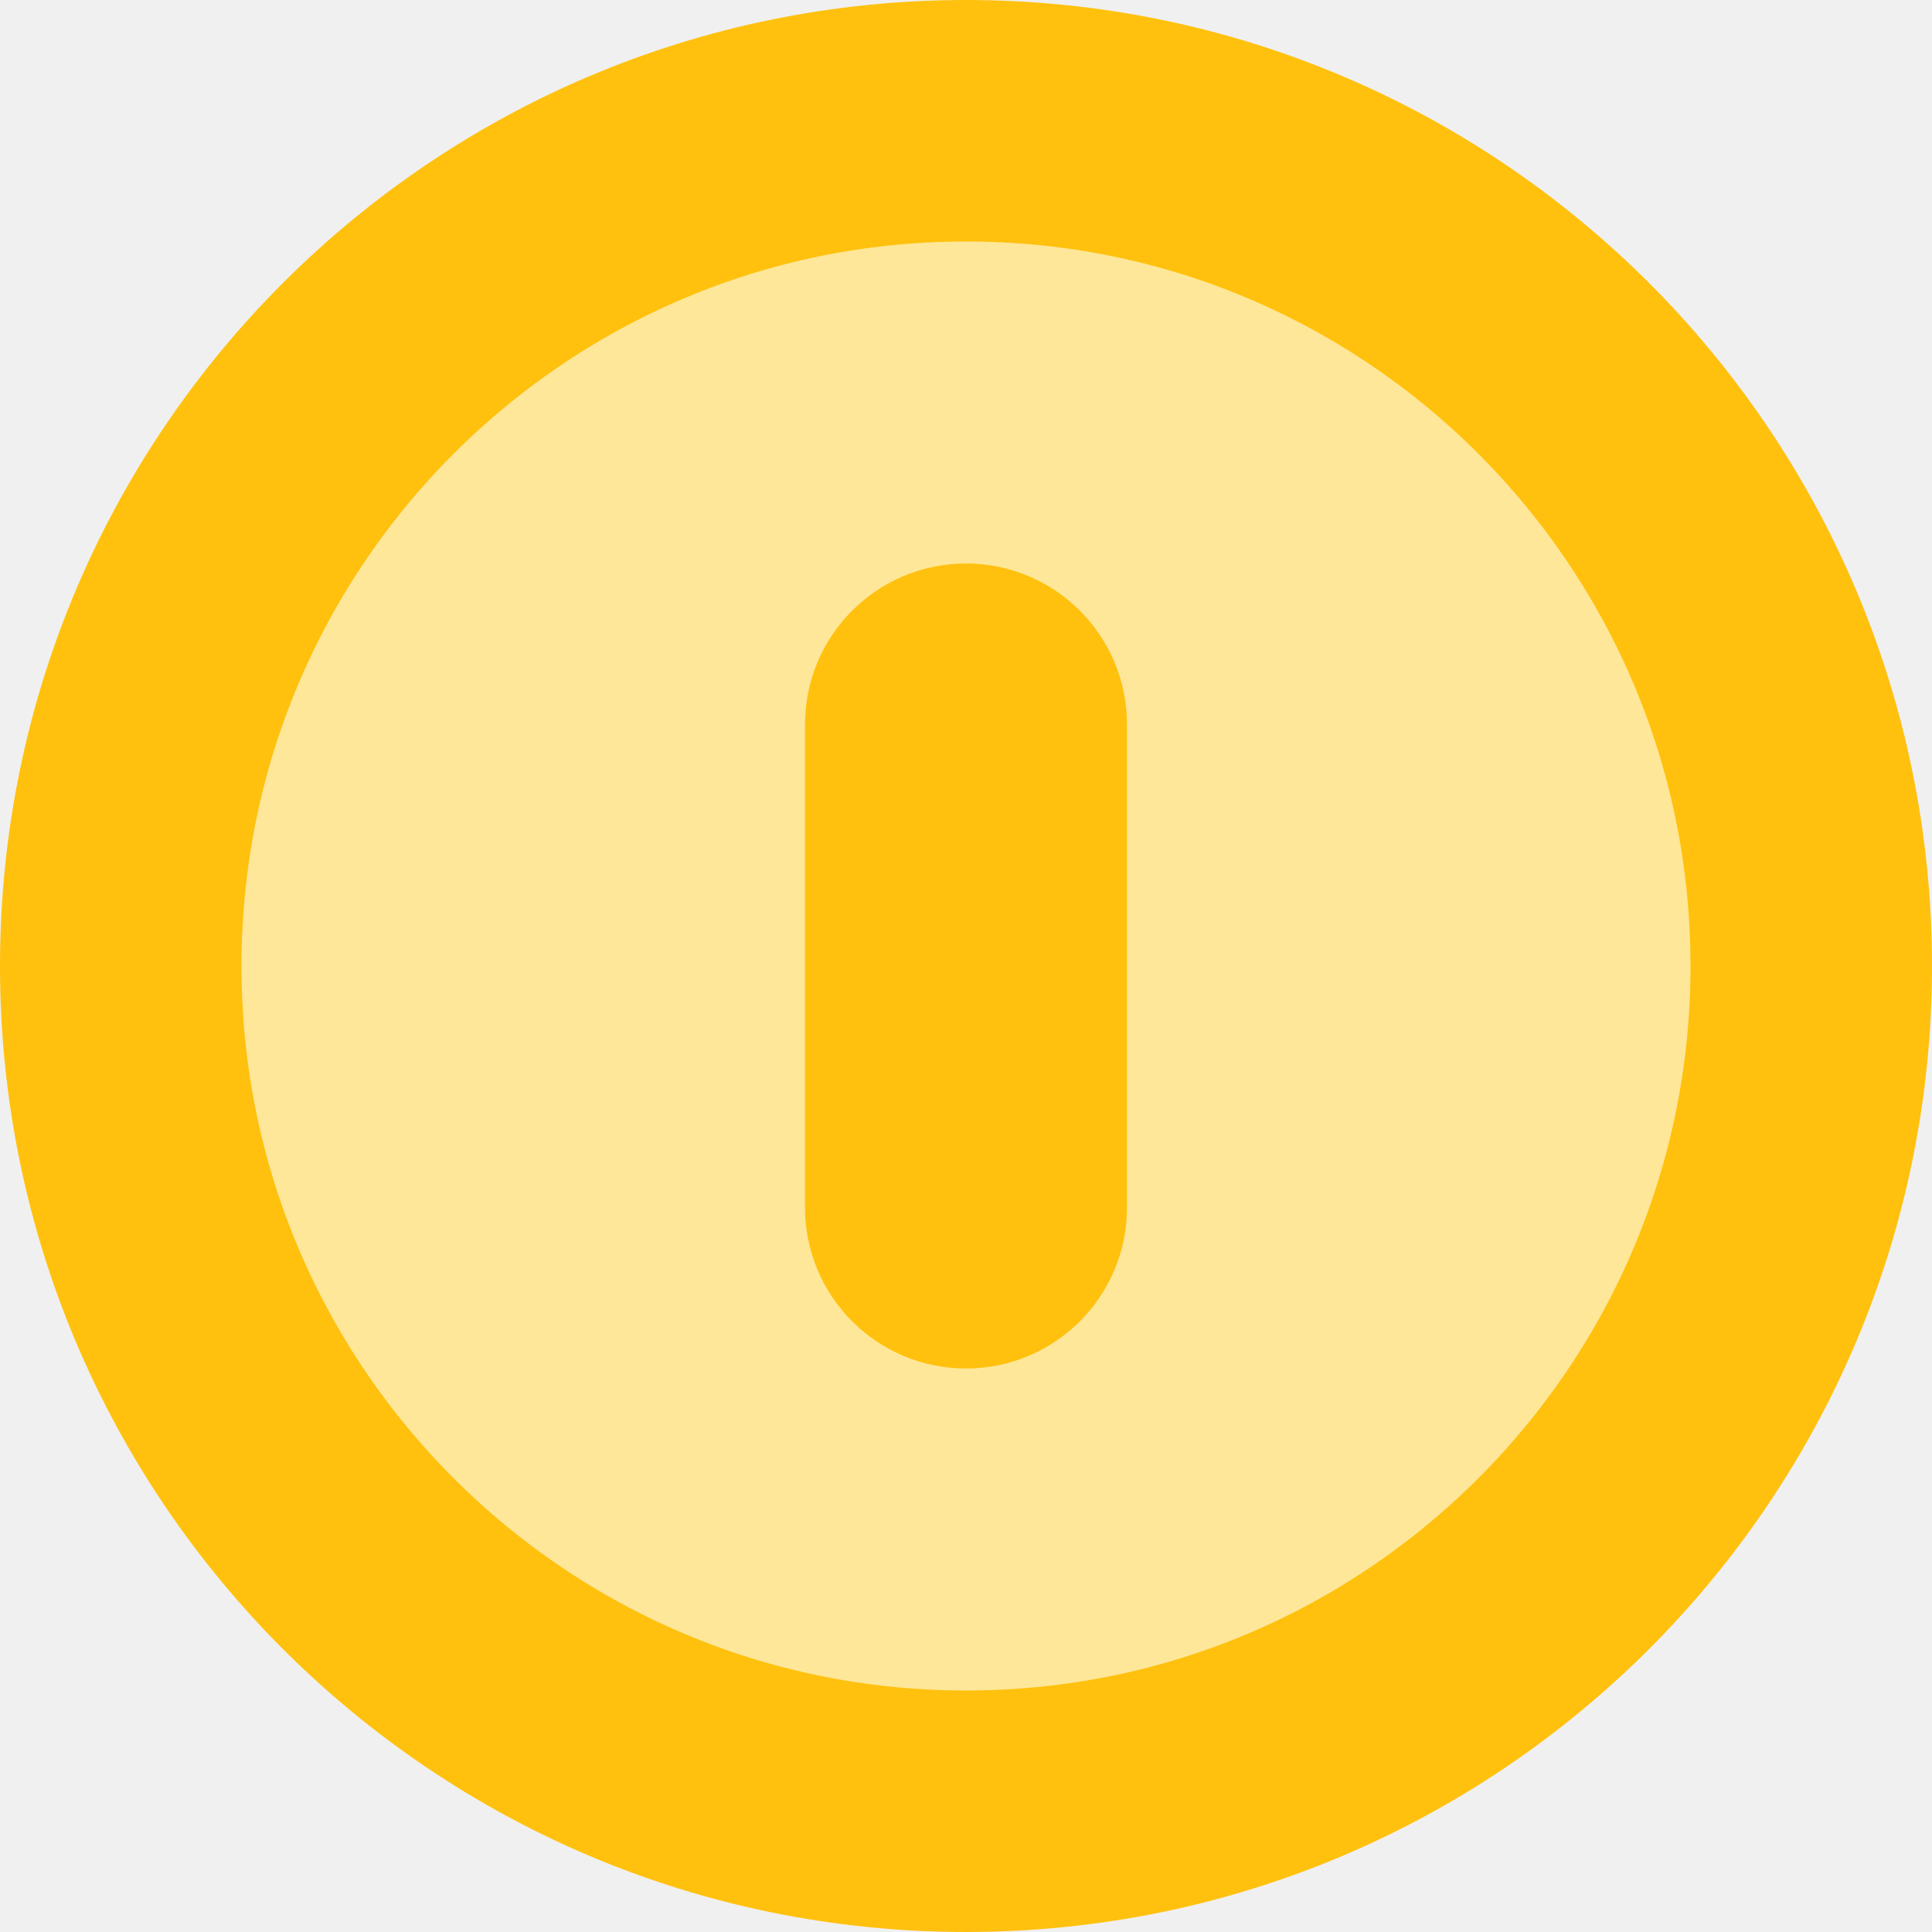
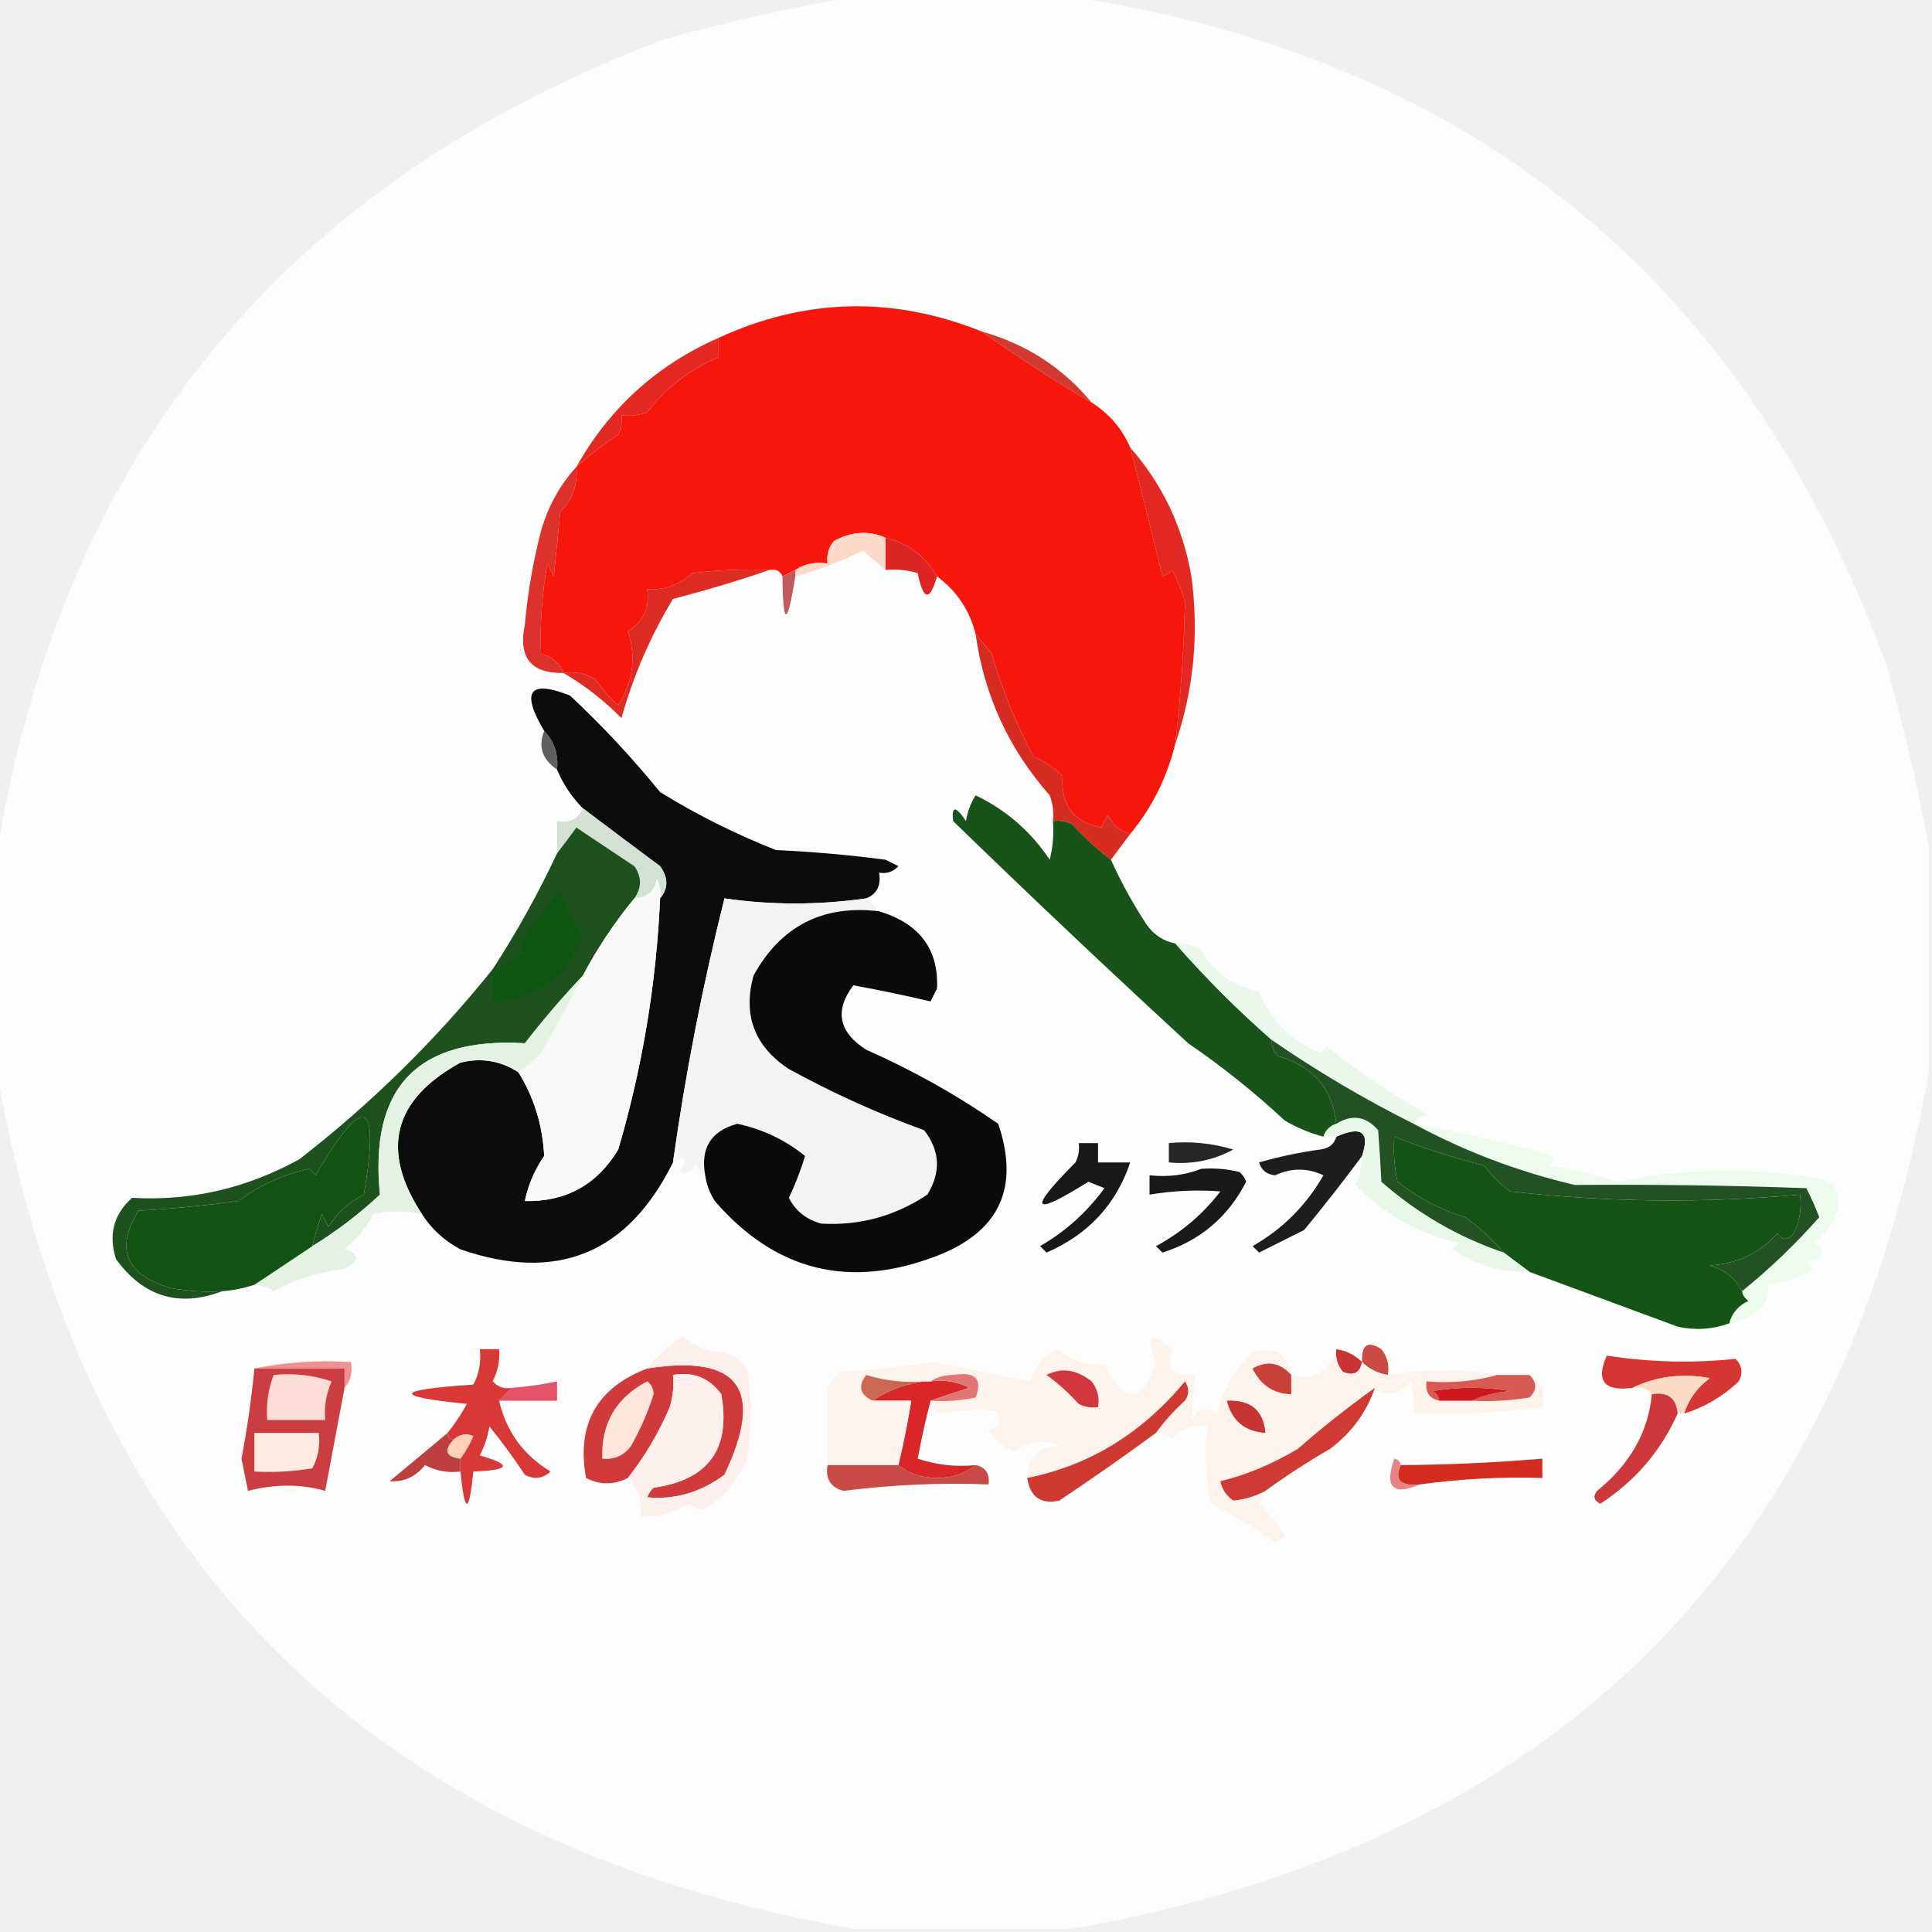
- <svg xmlns="http://www.w3.org/2000/svg" xmlns:xlink="http://www.w3.org/1999/xlink" width="24px" height="24px" viewBox="0 0 24 24" version="1.1">
-   <defs>
-     <circle id="path-1" cx="12" cy="12" r="12" />
-     <mask id="mask-2" maskContentUnits="userSpaceOnUse" maskUnits="objectBoundingBox" x="0" y="0" width="24" height="24" fill="white">
-       <use xlink:href="#path-1" />
-     </mask>
-   </defs>
-   <g id="Page-1" stroke="none" stroke-width="1" fill="none" fill-rule="evenodd">
-     <g id="Corsairs---Game" transform="translate(-640, -598)">
-       <g id="Coins-Copy" transform="translate(521, 680.5) scale(1, -1) translate(-521, -680.5) translate(363, 548)">
-         <g id="Coin-Copy-2" transform="translate(277, 191)">
-           <use id="Oval-8" stroke="#FFC10E" mask="url(#mask-2)" stroke-width="6" fill="#FEE799" xlink:href="#path-1" />
-           <rect id="Rectangle-3" fill="#FFC10E" x="10" y="7" width="4" height="10" rx="2" />
-         </g>
-       </g>
-     </g>
+ <svg xmlns="http://www.w3.org/2000/svg" version="1.1" width="300px" height="300px" style="shape-rendering:geometricPrecision; text-rendering:geometricPrecision; image-rendering:optimizeQuality; fill-rule:evenodd; clip-rule:evenodd">
+   <g>
+     <path style="opacity:0.988" fill="#fdfdfd" d="M 132.5,-0.5 C 143.833,-0.5 155.167,-0.5 166.5,-0.5C 229.089,9.225 271.256,43.891 293,103.5C 295.635,112.862 297.802,122.195 299.5,131.5C 299.5,143.167 299.5,154.833 299.5,166.5C 286.155,241.845 241.821,286.179 166.5,299.5C 155.167,299.5 143.833,299.5 132.5,299.5C 57.167,286.167 12.833,241.833 -0.5,166.5C -0.5,155.167 -0.5,143.833 -0.5,132.5C 9.691,70.32 44.358,28.153 103.5,6C 113.195,3.323 122.862,1.156 132.5,-0.5 Z" />
+   </g>
+   <g>
+     <path style="opacity:1" fill="#d03a30" d="M 152.5,51.5 C 159.322,53.409 164.989,57.076 169.5,62.5C 163.622,59.067 157.955,55.4 152.5,51.5 Z" />
+   </g>
+   <g>
+     <path style="opacity:1" fill="#f7160b" d="M 152.5,51.5 C 157.955,55.4 163.622,59.067 169.5,62.5C 172.243,64.239 174.243,66.573 175.5,69.5C 177.21,76.099 178.877,82.766 180.5,89.5C 181.086,89.291 181.586,88.957 182,88.5C 182.862,90.087 183.529,91.754 184,93.5C 183.839,100.837 183.339,108.171 182.5,115.5C 181.188,120.791 178.855,125.458 175.5,129.5C 173.926,129.063 172.759,128.063 172,126.5C 171.667,127.167 171.333,127.833 171,128.5C 166.702,127.676 164.702,125.009 165,120.5C 163.693,119.228 162.193,118.228 160.5,117.5C 157.779,112.422 155.612,107.089 154,101.5C 153.148,100.429 152.315,99.429 151.5,98.5C 150.594,94.799 148.594,91.799 145.5,89.5C 143.709,86.381 141.042,84.381 137.5,83.5C 134.932,82.357 132.265,82.524 129.5,84C 128.663,85.011 128.33,86.178 128.5,87.5C 126.585,87.216 124.919,87.549 123.5,88.5C 122.833,88.833 122.167,89.167 121.5,89.5C 121.158,88.662 120.492,88.328 119.5,88.5C 115.486,88.335 111.486,88.501 107.5,89C 105.52,90.825 103.187,91.659 100.5,91.5C 100.919,94.325 99.919,96.491 97.5,98C 98.81,101.989 98.31,105.823 96,109.5C 94.647,108.315 93.48,106.981 92.5,105.5C 90.955,104.548 89.288,104.215 87.5,104.5C 86.895,102.974 85.729,101.974 84,101.5C 83.832,96.828 84.166,92.161 85,87.5C 85.333,88.167 85.667,88.833 86,89.5C 86.333,86.167 86.667,82.833 87,79.5C 88.903,77.559 89.736,75.226 89.5,72.5C 91.505,70.666 93.672,68.999 96,67.5C 96.483,66.552 96.65,65.552 96.5,64.5C 97.873,64.657 99.207,64.49 100.5,64C 103.497,60.154 107.164,57.321 111.5,55.5C 111.5,54.5 111.5,53.5 111.5,52.5C 125.009,46.267 138.676,45.933 152.5,51.5 Z" />
+   </g>
+   <g>
+     <path style="opacity:1" fill="#e42822" d="M 111.5,52.5 C 111.5,53.5 111.5,54.5 111.5,55.5C 107.164,57.321 103.497,60.154 100.5,64C 99.207,64.49 97.873,64.657 96.5,64.5C 96.65,65.552 96.483,66.552 96,67.5C 93.672,68.999 91.505,70.666 89.5,72.5C 94.61,63.391 101.943,56.724 111.5,52.5 Z" />
+   </g>
+   <g>
+     <path style="opacity:1" fill="#dc2425" d="M 137.5,83.5 C 141.042,84.381 143.709,86.381 145.5,89.5C 144.37,93.447 143.37,93.281 142.5,89C 140.866,88.507 139.199,88.34 137.5,88.5C 137.5,86.833 137.5,85.167 137.5,83.5 Z" />
+   </g>
+   <g>
+     <path style="opacity:1" fill="#fdd9ca" d="M 137.5,83.5 C 137.5,85.167 137.5,86.833 137.5,88.5C 136.341,87.544 135.174,86.544 134,85.5C 130.607,87.191 127.107,88.524 123.5,89.5C 123.5,89.167 123.5,88.833 123.5,88.5C 124.919,87.549 126.585,87.216 128.5,87.5C 128.33,86.178 128.663,85.011 129.5,84C 132.265,82.524 134.932,82.357 137.5,83.5 Z" />
+   </g>
+   <g>
+     <path style="opacity:1" fill="#e32a22" d="M 175.5,69.5 C 180.501,75.174 183.668,81.84 185,89.5C 186.191,98.511 185.357,107.178 182.5,115.5C 183.339,108.171 183.839,100.837 184,93.5C 183.529,91.754 182.862,90.087 182,88.5C 181.586,88.957 181.086,89.291 180.5,89.5C 178.877,82.766 177.21,76.099 175.5,69.5 Z" />
+   </g>
+   <g>
+     <path style="opacity:1" fill="#c0595c" d="M 123.5,88.5 C 123.5,88.833 123.5,89.167 123.5,89.5C 122.251,97.347 121.585,97.347 121.5,89.5C 122.167,89.167 122.833,88.833 123.5,88.5 Z" />
+   </g>
+   <g>
+     <path style="opacity:1" fill="#dc322b" d="M 89.5,72.5 C 89.736,75.226 88.903,77.559 87,79.5C 86.667,82.833 86.333,86.167 86,89.5C 85.667,88.833 85.333,88.167 85,87.5C 84.166,92.161 83.832,96.828 84,101.5C 85.729,101.974 86.895,102.974 87.5,104.5C 82.438,104.595 80.438,102.095 81.5,97C 81.932,92.103 82.766,87.269 84,82.5C 85.086,78.654 86.919,75.32 89.5,72.5 Z" />
+   </g>
+   <g>
+     <path style="opacity:1" fill="#dd2c23" d="M 119.5,88.5 C 114.781,90.127 109.781,91.627 104.5,93C 101.01,98.767 98.343,104.933 96.5,111.5C 93.743,108.73 90.743,106.396 87.5,104.5C 89.288,104.215 90.955,104.548 92.5,105.5C 93.48,106.981 94.647,108.315 96,109.5C 98.31,105.823 98.81,101.989 97.5,98C 99.919,96.491 100.919,94.325 100.5,91.5C 103.187,91.659 105.52,90.825 107.5,89C 111.486,88.501 115.486,88.335 119.5,88.5 Z" />
+   </g>
+   <g>
+     <path style="opacity:1" fill="#606060" d="M 84.5,113.5 C 86.074,115.102 86.741,117.102 86.5,119.5C 84.195,117.92 83.528,115.92 84.5,113.5 Z" />
+   </g>
+   <g>
+     <path style="opacity:1" fill="#d62b21" d="M 151.5,98.5 C 152.315,99.429 153.148,100.429 154,101.5C 155.612,107.089 157.779,112.422 160.5,117.5C 162.193,118.228 163.693,119.228 165,120.5C 164.702,125.009 166.702,127.676 171,128.5C 171.333,127.833 171.667,127.167 172,126.5C 172.759,128.063 173.926,129.063 175.5,129.5C 174.5,130.833 173.5,132.167 172.5,133.5C 170.37,131.873 168.37,130.04 166.5,128C 165.552,127.517 164.552,127.351 163.5,127.5C 163.657,126.127 163.49,124.793 163,123.5C 156.656,116.322 152.822,107.989 151.5,98.5 Z" />
+   </g>
+   <g>
+     <path style="opacity:1" fill="#0c0c0c" d="M 134.5,139.5 C 127.042,140.558 119.708,140.558 112.5,139.5C 109.1,153.041 106.434,166.708 104.5,180.5C 97.481,194.674 86.481,199.174 71.5,194C 69.004,192.669 67.004,190.836 65.5,188.5C 59.034,178.578 61.034,170.744 71.5,165C 74.741,164.207 77.741,164.707 80.5,166.5C 82.928,170.404 84.262,174.737 84.5,179.5C 83.023,181.639 82.023,183.972 81.5,186.5C 87.874,186.627 92.707,183.96 96,178.5C 99.74,165.773 101.907,152.773 102.5,139.5C 103.788,137.965 103.788,136.299 102.5,134.5C 98.432,131.479 94.432,128.479 90.5,125.5C 88.775,123.772 87.441,121.772 86.5,119.5C 86.741,117.102 86.074,115.102 84.5,113.5C 80.849,107.337 82.183,105.504 88.5,108C 93.478,112.646 98.144,117.646 102.5,123C 108.221,126.527 114.221,129.527 120.5,132C 126.196,132.257 131.863,132.757 137.5,133.5C 138.167,133.833 138.833,134.167 139.5,134.5C 138.675,135.386 137.675,135.719 136.5,135.5C 136.843,137.483 136.176,138.817 134.5,139.5 Z" />
+   </g>
+   <g>
+     <path style="opacity:1" fill="#d2e1d1" d="M 90.5,125.5 C 94.432,128.479 98.432,131.479 102.5,134.5C 103.788,136.299 103.788,137.965 102.5,139.5C 102.649,138.448 102.483,137.448 102,136.5C 101.578,138.426 100.411,139.426 98.5,139.5C 99.666,137.834 99.666,136.167 98.5,134.5C 95.5,132.5 92.5,130.5 89.5,128.5C 88.479,129.901 87.479,131.235 86.5,132.5C 86.5,130.833 86.5,129.167 86.5,127.5C 88.483,127.843 89.817,127.176 90.5,125.5 Z" />
+   </g>
+   <g>
+     <path style="opacity:1" fill="#1d511e" d="M 98.5,139.5 C 95.415,143.246 92.749,147.246 90.5,151.5C 87.365,154.808 84.365,158.308 81.5,162C 64.821,161.013 57.321,168.846 59,185.5C 55.74,188.54 52.24,191.206 48.5,193.5C 48.892,191.821 49.392,190.154 50,188.5C 50.333,189.167 50.667,189.833 51,190.5C 52.359,188.308 54.192,186.641 56.5,185.5C 59.04,170.581 56.54,169.581 49,182.5C 48.667,182.167 48.333,181.833 48,181.5C 43.894,182.415 40.227,184.081 37,186.5C 31.857,187.203 26.691,187.703 21.5,188C 17.858,193.938 19.524,197.938 26.5,200C 29.146,200.497 31.813,200.664 34.5,200.5C 27.788,203.047 22.288,201.38 18,195.5C 16.817,191.726 17.651,188.559 20.5,186C 29.624,186.526 38.29,184.526 46.5,180C 57.696,171.303 67.696,161.47 76.5,150.5C 80.234,144.755 83.568,138.755 86.5,132.5C 87.479,131.235 88.479,129.901 89.5,128.5C 92.5,130.5 95.5,132.5 98.5,134.5C 99.666,136.167 99.666,137.834 98.5,139.5 Z" />
+   </g>
+   <g>
+     <path style="opacity:1" fill="#f7f8f7" d="M 102.5,139.5 C 101.907,152.773 99.74,165.773 96,178.5C 92.707,183.96 87.874,186.627 81.5,186.5C 82.023,183.972 83.023,181.639 84.5,179.5C 84.262,174.737 82.928,170.404 80.5,166.5C 81.688,165.636 82.855,164.636 84,163.5C 86.267,159.51 88.434,155.51 90.5,151.5C 92.749,147.246 95.415,143.246 98.5,139.5C 100.411,139.426 101.578,138.426 102,136.5C 102.483,137.448 102.649,138.448 102.5,139.5 Z" />
+   </g>
+   <g>
+     <path style="opacity:1" fill="#f3f3f3" d="M 134.5,139.5 C 135.167,140.167 135.833,140.833 136.5,141.5C 127.75,140.458 121.25,143.792 117,151.5C 115.328,157.658 117.162,162.491 122.5,166C 129.263,169.715 136.263,172.882 143.5,175.5C 145.969,178.674 146.136,182.007 144,185.5C 138.964,188.848 133.464,190.348 127.5,190C 125.187,189.359 123.52,188.026 122.5,186C 123.56,183.749 124.393,181.582 125,179.5C 121.955,177.018 118.455,175.352 114.5,174.5C 110.409,175.601 108.742,178.267 109.5,182.5C 108.778,182.082 108.278,181.416 108,180.5C 107.577,181.956 106.744,182.456 105.5,182C 106.84,179.821 106.507,179.321 104.5,180.5C 106.434,166.708 109.1,153.041 112.5,139.5C 119.708,140.558 127.042,140.558 134.5,139.5 Z" />
+   </g>
+   <g>
+     <path style="opacity:1" fill="#0f5711" d="M 76.5,150.5 C 78.303,149.954 79.97,149.12 81.5,148C 81.167,147.667 80.833,147.333 80.5,147C 82.314,143.858 84.481,141.025 87,138.5C 88.018,140.898 89.185,143.231 90.5,145.5C 87.883,151.8 83.217,155.133 76.5,155.5C 76.5,153.833 76.5,152.167 76.5,150.5 Z" />
+   </g>
+   <g>
+     <path style="opacity:1" fill="#e4f2e4" d="M 90.5,151.5 C 88.434,155.51 86.267,159.51 84,163.5C 82.855,164.636 81.688,165.636 80.5,166.5C 77.741,164.707 74.741,164.207 71.5,165C 61.034,170.744 59.034,178.578 65.5,188.5C 62.755,187.984 60.255,187.984 58,188.5C 56.848,190.649 55.348,192.482 53.5,194C 55.891,194.691 55.891,195.691 53.5,197C 49.607,197.465 45.94,198.631 42.5,200.5C 41.583,199.873 40.583,199.539 39.5,199.5C 42.477,197.533 45.477,195.533 48.5,193.5C 52.24,191.206 55.74,188.54 59,185.5C 57.321,168.846 64.821,161.013 81.5,162C 84.365,158.308 87.365,154.808 90.5,151.5 Z" />
+   </g>
+   <g>
+     <path style="opacity:1" fill="#185419" d="M 163.5,127.5 C 164.552,127.351 165.552,127.517 166.5,128C 168.37,130.04 170.37,131.873 172.5,133.5C 174.055,136.94 175.888,140.273 178,143.5C 179.129,145.141 180.629,146.141 182.5,146.5C 187.194,151.86 192.194,156.86 197.5,161.5C 197.414,162.496 197.748,163.329 198.5,164C 203.919,165.575 206.919,169.075 207.5,174.5C 206.5,174.833 205.833,175.5 205.5,176.5C 203.407,175.955 201.407,175.122 199.5,174C 194.789,169.62 189.789,165.62 184.5,162C 172.101,150.586 159.935,139.086 148,127.5C 147.719,125.095 148.385,125.095 150,127.5C 150.219,126.062 150.719,124.729 151.5,123.5C 156.256,125.791 160.089,129.125 163,133.5C 163.495,131.527 163.662,129.527 163.5,127.5 Z" />
+   </g>
+   <g>
+     <path style="opacity:1" fill="#e9f8eb" d="M 182.5,146.5 C 183.93,146.421 185.264,146.754 186.5,147.5C 188.52,151.019 191.52,153.186 195.5,154C 197.326,158.493 200.493,161.659 205,163.5C 205.333,163.167 205.667,162.833 206,162.5C 210.846,166.35 216.013,169.85 221.5,173C 220.584,173.278 219.918,173.778 219.5,174.5C 211.865,170.682 204.531,166.349 197.5,161.5C 192.194,156.86 187.194,151.86 182.5,146.5 Z" />
+   </g>
+   <g>
+     <path style="opacity:1" fill="#0b0b0b" d="M 136.5,141.5 C 142.775,143.396 145.775,147.396 145.5,153.5C 145.167,154.167 144.833,154.833 144.5,155.5C 140.436,154.548 136.436,153.715 132.5,153C 129.552,156.927 130.218,160.261 134.5,163C 141.738,166.2 148.571,170.033 155,174.5C 158.366,184.415 155.199,191.248 145.5,195C 131.932,200.233 120.432,197.399 111,186.5C 110.209,185.255 109.709,183.922 109.5,182.5C 108.742,178.267 110.409,175.601 114.5,174.5C 118.455,175.352 121.955,177.018 125,179.5C 124.393,181.582 123.56,183.749 122.5,186C 123.52,188.026 125.187,189.359 127.5,190C 133.464,190.348 138.964,188.848 144,185.5C 146.136,182.007 145.969,178.674 143.5,175.5C 136.263,172.882 129.263,169.715 122.5,166C 117.162,162.491 115.328,157.658 117,151.5C 121.25,143.792 127.75,140.458 136.5,141.5 Z" />
+   </g>
+   <g>
+     <path style="opacity:1" fill="#262626" d="M 181.5,177.5 C 184.898,177.18 188.232,177.513 191.5,178.5C 188.398,180.183 185.064,180.849 181.5,180.5C 181.5,179.5 181.5,178.5 181.5,177.5 Z" />
+   </g>
+   <g>
+     <path style="opacity:1" fill="#1d1d1d" d="M 211.5,179.5 C 208.64,183.355 205.64,187.188 202.5,191C 200.167,192.167 197.833,193.333 195.5,194.5C 195.167,194.167 194.833,193.833 194.5,193.5C 199.167,190.833 202.833,187.167 205.5,182.5C 203.021,181.327 200.521,181.327 198,182.5C 196.72,182.387 195.887,181.72 195.5,180.5C 198.616,179.602 201.782,178.936 205,178.5C 206.376,178.316 207.209,177.649 207.5,176.5C 211.415,174.765 212.748,175.765 211.5,179.5 Z" />
+   </g>
+   <g>
+     <path style="opacity:1" fill="#191919" d="M 186.5,181.5 C 188.527,181.338 190.527,181.505 192.5,182C 192.957,182.414 193.291,182.914 193.5,183.5C 190.685,188.983 186.352,192.649 180.5,194.5C 180.167,194.167 179.833,193.833 179.5,193.5C 183.471,191.358 186.805,188.524 189.5,185C 185.83,184.721 182.163,184.888 178.5,185.5C 178.5,184.5 178.5,183.5 178.5,182.5C 181.385,182.806 184.052,182.473 186.5,181.5 Z" />
+   </g>
+   <g>
+     <path style="opacity:1" fill="#edfaee" d="M 219.5,174.5 C 226.243,175.708 232.91,177.208 239.5,179C 241.301,179.317 241.634,179.984 240.5,181C 244.071,181.52 247.571,182.353 251,183.5C 261.515,181.393 272.015,181.226 282.5,183C 284.646,183.479 285.646,184.812 285.5,187C 285.01,189.503 283.677,191.503 281.5,193C 283.797,194.16 283.464,195.16 280.5,196C 280.833,196.333 281.167,196.667 281.5,197C 279.35,198.411 277.016,199.245 274.5,199.5C 274.649,200.552 274.483,201.552 274,202.5C 272.494,204.174 270.661,205.174 268.5,205.5C 268.944,203.887 269.944,202.72 271.5,202C 270.944,201.617 270.611,201.117 270.5,200.5C 274.832,196.994 278.832,193.16 282.5,189C 281.91,187.491 281.244,185.991 280.5,184.5C 268.544,184.065 256.544,183.899 244.5,184C 235.671,181.91 227.338,178.743 219.5,174.5 Z" />
+   </g>
+   <g>
+     <path style="opacity:1" fill="#135415" d="M 48.5,193.5 C 45.477,195.533 42.477,197.533 39.5,199.5C 37.883,200.038 36.216,200.371 34.5,200.5C 31.813,200.664 29.146,200.497 26.5,200C 19.524,197.938 17.858,193.938 21.5,188C 26.691,187.703 31.857,187.203 37,186.5C 40.227,184.081 43.894,182.415 48,181.5C 48.333,181.833 48.667,182.167 49,182.5C 56.54,169.581 59.04,170.581 56.5,185.5C 54.192,186.641 52.359,188.308 51,190.5C 50.667,189.833 50.333,189.167 50,188.5C 49.392,190.154 48.892,191.821 48.5,193.5 Z" />
+   </g>
+   <g>
+     <path style="opacity:1" fill="#145516" d="M 270.5,200.5 C 270.611,201.117 270.944,201.617 271.5,202C 269.944,202.72 268.944,203.887 268.5,205.5C 265.887,206.435 263.221,206.602 260.5,206C 252.822,203.159 245.155,200.326 237.5,197.5C 236.167,196.5 234.833,195.5 233.5,194.5C 231.763,192.45 229.763,190.617 227.5,189C 223.679,187.839 220.179,186.006 217,183.5C 216.503,181.19 216.337,178.857 216.5,176.5C 221.067,178.3 225.734,179.8 230.5,181C 231.614,182.57 232.947,183.903 234.5,185C 249.491,186.694 264.491,186.861 279.5,185.5C 279.799,187.604 279.466,189.604 278.5,191.5C 277.575,192.641 276.741,192.641 276,191.5C 273.293,194.573 269.793,196.24 265.5,196.5C 267.772,197.134 269.439,198.468 270.5,200.5 Z" />
+   </g>
+   <g>
+     <path style="opacity:1" fill="#e7f7e8" d="M 233.5,194.5 C 234.833,195.5 236.167,196.5 237.5,197.5C 233.103,197.569 229.103,196.402 225.5,194C 225.833,193.667 226.167,193.333 226.5,193C 220.23,191.535 214.896,188.535 210.5,184C 211.148,182.56 211.481,181.06 211.5,179.5C 212.748,175.765 211.415,174.765 207.5,176.5C 206.833,176.5 206.167,176.5 205.5,176.5C 205.833,175.5 206.5,174.833 207.5,174.5C 209.936,172.983 212.102,173.316 214,175.5C 214.212,178.332 214.379,180.998 214.5,183.5C 220.092,188.42 226.425,192.087 233.5,194.5 Z" />
+   </g>
+   <g>
+     <path style="opacity:1" fill="#181818" d="M 167.5,177.5 C 168.5,177.5 169.5,177.5 170.5,177.5C 170.5,178.5 170.5,179.5 170.5,180.5C 172.167,180.5 173.833,180.5 175.5,180.5C 173.312,187.027 168.978,191.693 162.5,194.5C 162.167,194.167 161.833,193.833 161.5,193.5C 165.456,191.212 168.789,188.212 171.5,184.5C 170.667,184.167 169.833,183.833 169,183.5C 160.188,189.016 159.521,188.016 167,180.5C 167.483,179.552 167.649,178.552 167.5,177.5 Z" />
+   </g>
+   <g>
+     <path style="opacity:1" fill="#225123" d="M 197.5,161.5 C 204.531,166.349 211.865,170.682 219.5,174.5C 227.338,178.743 235.671,181.91 244.5,184C 256.544,183.899 268.544,184.065 280.5,184.5C 281.244,185.991 281.91,187.491 282.5,189C 278.832,193.16 274.832,196.994 270.5,200.5C 269.439,198.468 267.772,197.134 265.5,196.5C 269.793,196.24 273.293,194.573 276,191.5C 276.741,192.641 277.575,192.641 278.5,191.5C 279.466,189.604 279.799,187.604 279.5,185.5C 264.491,186.861 249.491,186.694 234.5,185C 232.947,183.903 231.614,182.57 230.5,181C 225.734,179.8 221.067,178.3 216.5,176.5C 216.337,178.857 216.503,181.19 217,183.5C 220.179,186.006 223.679,187.839 227.5,189C 229.763,190.617 231.763,192.45 233.5,194.5C 226.425,192.087 220.092,188.42 214.5,183.5C 214.379,180.998 214.212,178.332 214,175.5C 212.102,173.316 209.936,172.983 207.5,174.5C 206.919,169.075 203.919,165.575 198.5,164C 197.748,163.329 197.414,162.496 197.5,161.5 Z" />
+   </g>
+   <g>
+     <path style="opacity:1" fill="#c94b43" d="M 215.5,213.5 C 213.938,213.267 212.605,212.6 211.5,211.5C 211.38,208.795 212.38,208.128 214.5,209.5C 215.429,210.689 215.762,212.022 215.5,213.5 Z" />
+   </g>
+   <g>
+     <path style="opacity:1" fill="#ef9190" d="M 39.5,212.5 C 44.305,211.513 49.305,211.179 54.5,211.5C 54.768,213.099 54.434,214.432 53.5,215.5C 53.5,214.5 53.5,213.5 53.5,212.5C 48.833,212.5 44.167,212.5 39.5,212.5 Z" />
+   </g>
+   <g>
+     <path style="opacity:1" fill="#ca3435" d="M 207.5,209.5 C 209.062,209.733 210.395,210.4 211.5,211.5C 211.157,213.225 210.157,213.725 208.5,213C 207.663,211.989 207.33,210.822 207.5,209.5 Z" />
+   </g>
+   <g>
+     <path style="opacity:1" fill="#d03a3b" d="M 97.5,229.5 C 95.287,230.605 93.12,230.605 91,229.5C 89.495,221.174 92.661,215.507 100.5,212.5C 114.802,210.24 118.802,215.74 112.5,229C 108.803,231.739 104.803,232.905 100.5,232.5C 100.709,231.914 101.043,231.414 101.5,231C 110.009,229.82 113.509,224.986 112,216.5C 110.152,213.959 107.652,212.959 104.5,213.5C 104.66,215.199 104.494,216.866 104,218.5C 102.29,222.5 100.123,226.167 97.5,229.5 Z" />
+   </g>
+   <g>
+     <path style="opacity:1" fill="#d53633" d="M 261.5,219.5 C 262.203,217.284 263.536,215.451 265.5,214C 261.219,213.202 257.219,213.702 253.5,215.5C 249.091,216.101 247.758,214.434 249.5,210.5C 256.155,211.533 262.822,211.7 269.5,211C 270.517,212.049 270.684,213.216 270,214.5C 267.494,216.863 264.661,218.53 261.5,219.5 Z" />
+   </g>
+   <g>
+     <path style="opacity:1" fill="#fcdbc5" d="M 261.5,219.5 C 261.167,219.5 260.833,219.5 260.5,219.5C 260.306,217.088 258.973,216.088 256.5,216.5C 255.791,215.596 254.791,215.263 253.5,215.5C 257.219,213.702 261.219,213.202 265.5,214C 263.536,215.451 262.203,217.284 261.5,219.5 Z" />
+   </g>
+   <g>
+     <path style="opacity:1" fill="#d83836" d="M 79.5,215.5 C 78.833,216.167 78.167,216.833 77.5,217.5C 78.601,222.273 81.268,225.94 85.5,228.5C 84.277,229.614 82.944,229.781 81.5,229C 79.789,226.411 77.956,223.911 76,221.5C 75.727,223.101 75.227,224.601 74.5,226C 79.594,227.458 79.261,228.291 73.5,228.5C 72.833,235.167 72.167,235.167 71.5,228.5C 71.5,227.833 71.5,227.167 71.5,226.5C 72.249,225.469 72.915,224.302 73.5,223C 72.423,222.53 71.423,222.697 70.5,223.5C 69.833,223.5 69.5,223.167 69.5,222.5C 70.614,221.115 71.614,219.615 72.5,218C 60.821,216.819 61.154,215.819 73.5,215C 74.406,213.301 74.739,211.467 74.5,209.5C 75.5,209.5 76.5,209.5 77.5,209.5C 77.643,211.262 77.309,212.929 76.5,214.5C 77.325,215.386 78.325,215.719 79.5,215.5 Z" />
+   </g>
+   <g>
+     <path style="opacity:1" fill="#e65368" d="M 77.5,217.5 C 78.167,216.833 78.833,216.167 79.5,215.5C 81.861,215.326 84.194,214.993 86.5,214.5C 86.5,215.5 86.5,216.5 86.5,217.5C 83.5,217.5 80.5,217.5 77.5,217.5 Z" />
+   </g>
+   <g>
+     <path style="opacity:1" fill="#d82629" d="M 143.5,214.5 C 143.833,214.5 144.167,214.5 144.5,214.5C 146.604,214.201 148.604,214.534 150.5,215.5C 148.369,216.169 146.369,216.835 144.5,217.5C 143.756,220.36 143.089,223.36 142.5,226.5C 145.428,227.484 148.428,227.817 151.5,227.5C 149.952,228.794 147.952,229.461 145.5,229.5C 143.048,229.461 141.048,228.794 139.5,227.5C 140.294,224.198 140.96,220.865 141.5,217.5C 139.5,217.5 137.5,217.5 135.5,217.5C 137.857,215.902 140.523,214.902 143.5,214.5 Z" />
+   </g>
+   <g>
+     <path style="opacity:1" fill="#fde6da" d="M 100.5,214.5 C 101.124,214.917 101.457,215.584 101.5,216.5C 100.611,219.279 99.445,221.945 98,224.5C 96.89,226.037 95.39,226.703 93.5,226.5C 93.34,221.004 95.674,217.004 100.5,214.5 Z" />
+   </g>
+   <g>
+     <path style="opacity:1" fill="#fdf0ec" d="M 97.5,229.5 C 100.123,226.167 102.29,222.5 104,218.5C 104.494,216.866 104.66,215.199 104.5,213.5C 107.652,212.959 110.152,213.959 112,216.5C 113.509,224.986 110.009,229.82 101.5,231C 101.043,231.414 100.709,231.914 100.5,232.5C 104.803,232.905 108.803,231.739 112.5,229C 118.802,215.74 114.802,210.24 100.5,212.5C 101.984,210.603 103.818,208.936 106,207.5C 107.826,209.074 109.993,209.907 112.5,210C 113.931,210.465 115.097,211.299 116,212.5C 116.667,217.167 116.667,221.833 116,226.5C 114.606,230.021 112.273,232.687 109,234.5C 108.228,234.355 107.561,234.022 107,233.5C 104.699,234.867 102.199,235.534 99.5,235.5C 99.748,233.142 99.081,231.142 97.5,229.5 Z" />
+   </g>
+   <g>
+     <path style="opacity:1" fill="#fcf3ed" d="M 200.5,213.5 C 204.003,214.429 206.336,213.095 207.5,209.5C 207.33,210.822 207.663,211.989 208.5,213C 210.157,213.725 211.157,213.225 211.5,211.5C 212.605,212.6 213.938,213.267 215.5,213.5C 220.957,212.541 226.624,212.541 232.5,213.5C 229.038,214.482 225.371,214.815 221.5,214.5C 221.285,216.179 221.952,217.179 223.5,217.5C 225.167,217.5 226.833,217.5 228.5,217.5C 231.518,217.665 234.518,217.498 237.5,217C 238.684,215.855 238.684,214.688 237.5,213.5C 239.256,214.552 239.923,216.219 239.5,218.5C 232.877,219.38 226.211,219.713 219.5,219.5C 219.66,217.801 219.494,216.134 219,214.5C 217.444,216.635 215.611,216.968 213.5,215.5C 209.394,218.429 205.394,221.596 201.5,225C 197.419,227.402 193.419,229.069 189.5,230C 189.759,231.261 190.426,232.261 191.5,233C 193.189,232.866 194.856,232.366 196.5,231.5C 196.196,232.15 195.863,232.817 195.5,233.5C 197.074,234.984 198.407,236.651 199.5,238.5C 199,238.833 198.5,239.167 198,239.5C 194.811,237.24 191.477,235.24 188,233.5C 187.135,229.36 186.968,225.36 187.5,221.5C 185.234,221.141 183.401,221.808 182,223.5C 181.329,222.748 180.496,222.414 179.5,222.5C 180.793,220.704 182.293,219.037 184,217.5C 184.667,216.5 184.667,215.5 184,214.5C 177.347,222.55 169.18,227.55 159.5,229.5C 159.548,226.365 161.215,224.698 164.5,224.5C 162.046,223.397 159.713,223.73 157.5,225.5C 155.853,224.722 154.52,223.556 153.5,222C 155.481,221.395 155.815,220.395 154.5,219C 151.771,218.805 148.937,218.972 146,219.5C 144.97,219.164 144.47,218.497 144.5,217.5C 146.857,217.663 149.19,217.497 151.5,217C 152.615,214.106 151.448,212.939 148,213.5C 146.615,213.514 145.449,213.848 144.5,214.5C 144.167,214.5 143.833,214.5 143.5,214.5C 140.421,214.74 137.421,214.407 134.5,213.5C 133.191,215.24 133.524,216.573 135.5,217.5C 137.5,217.5 139.5,217.5 141.5,217.5C 140.96,220.865 140.294,224.198 139.5,227.5C 135.833,227.5 132.167,227.5 128.5,227.5C 128.478,223.528 128.478,219.528 128.5,215.5C 128.977,214.522 129.643,213.689 130.5,213C 135.357,212.693 140.19,212.193 145,211.5C 150.043,212.504 155.043,213.504 160,214.5C 160.624,212.246 161.957,210.579 164,209.5C 166.166,211.121 168.666,211.955 171.5,212C 174.739,218.154 177.405,217.987 179.5,211.5C 177.842,207.251 178.676,206.584 182,209.5C 180.988,212.341 182.155,213.674 185.5,213.5C 185.373,215.915 185.207,218.249 185,220.5C 186.079,218.606 187.413,218.273 189,219.5C 189.933,215.8 191.766,212.634 194.5,210C 197.879,208.976 199.879,210.143 200.5,213.5 Z" />
+   </g>
+   <g>
+     <path style="opacity:1" fill="#c83434" d="M 190.5,217.5 C 194.192,217.324 196.192,218.991 196.5,222.5C 193.288,222.288 191.288,220.621 190.5,217.5 Z" />
+   </g>
+   <g>
+     <path style="opacity:1" fill="#d3373e" d="M 162.5,213.5 C 164.846,212.317 167.179,212.65 169.5,214.5C 170.429,215.689 170.762,217.022 170.5,218.5C 169.448,218.649 168.448,218.483 167.5,218C 165.963,216.293 164.296,214.793 162.5,213.5 Z" />
+   </g>
+   <g>
+     <path style="opacity:1" fill="#d75b52" d="M 232.5,213.5 C 234.167,213.5 235.833,213.5 237.5,213.5C 238.684,214.688 238.684,215.855 237.5,217C 234.518,217.498 231.518,217.665 228.5,217.5C 230.292,216.691 232.292,216.191 234.5,216C 230.5,215.333 226.5,215.333 222.5,216C 223.056,216.383 223.389,216.883 223.5,217.5C 221.952,217.179 221.285,216.179 221.5,214.5C 225.371,214.815 229.038,214.482 232.5,213.5 Z" />
+   </g>
+   <g>
+     <path style="opacity:1" fill="#cc171d" d="M 228.5,217.5 C 226.833,217.5 225.167,217.5 223.5,217.5C 223.389,216.883 223.056,216.383 222.5,216C 226.5,215.333 230.5,215.333 234.5,216C 232.292,216.191 230.292,216.691 228.5,217.5 Z" />
+   </g>
+   <g>
+     <path style="opacity:1" fill="#cb6753" d="M 143.5,214.5 C 140.523,214.902 137.857,215.902 135.5,217.5C 133.524,216.573 133.191,215.24 134.5,213.5C 137.421,214.407 140.421,214.74 143.5,214.5 Z" />
+   </g>
+   <g>
+     <path style="opacity:1" fill="#e17674" d="M 144.5,214.5 C 145.449,213.848 146.615,213.514 148,213.5C 151.448,212.939 152.615,214.106 151.5,217C 149.19,217.497 146.857,217.663 144.5,217.5C 146.369,216.835 148.369,216.169 150.5,215.5C 148.604,214.534 146.604,214.201 144.5,214.5 Z" />
+   </g>
+   <g>
+     <path style="opacity:1" fill="#c84138" d="M 200.5,213.5 C 200.5,214.5 200.5,215.5 200.5,216.5C 197.728,216.405 195.728,215.071 194.5,212.5C 196.757,211.23 198.757,211.564 200.5,213.5 Z" />
+   </g>
+   <g>
+     <path style="opacity:1" fill="#be403e" d="M 69.5,222.5 C 69.5,223.167 69.833,223.5 70.5,223.5C 68.871,225.196 69.204,226.196 71.5,226.5C 71.5,227.167 71.5,227.833 71.5,228.5C 69.533,228.739 67.7,228.406 66,227.5C 64.511,229.332 62.678,230.165 60.5,230C 63.531,227.492 66.531,224.992 69.5,222.5 Z" />
+   </g>
+   <g>
+     <path style="opacity:1" fill="#ffcfb8" d="M 71.5,226.5 C 69.204,226.196 68.871,225.196 70.5,223.5C 71.423,222.697 72.423,222.53 73.5,223C 72.915,224.302 72.249,225.469 71.5,226.5 Z" />
+   </g>
+   <g>
+     <path style="opacity:1" fill="#ce3a32" d="M 179.5,222.5 C 174.622,226.086 169.622,229.586 164.5,233C 161.632,233.64 159.965,232.473 159.5,229.5C 169.18,227.55 177.347,222.55 184,214.5C 184.667,215.5 184.667,216.5 184,217.5C 182.293,219.037 180.793,220.704 179.5,222.5 Z" />
+   </g>
+   <g>
+     <path style="opacity:1" fill="#cd383b" d="M 256.5,216.5 C 258.973,216.088 260.306,217.088 260.5,219.5C 257.918,225.296 253.918,229.962 248.5,233.5C 247.479,232.998 247.312,232.332 248,231.5C 253.111,227.356 255.944,222.356 256.5,216.5 Z" />
+   </g>
+   <g>
+     <path style="opacity:1" fill="#ca3d41" d="M 39.5,212.5 C 44.167,212.5 48.833,212.5 53.5,212.5C 53.5,213.5 53.5,214.5 53.5,215.5C 52.501,220.829 51.501,226.163 50.5,231.5C 46.754,230.425 42.754,230.425 38.5,231.5C 38.167,229.833 37.833,228.167 37.5,226.5C 38.38,221.86 39.047,217.194 39.5,212.5 Z" />
+   </g>
+   <g>
+     <path style="opacity:1" fill="#feece2" d="M 39.5,222.5 C 42.833,222.5 46.167,222.5 49.5,222.5C 49.739,224.467 49.406,226.301 48.5,228C 45.518,228.498 42.518,228.665 39.5,228.5C 39.5,226.5 39.5,224.5 39.5,222.5 Z" />
+   </g>
+   <g>
+     <path style="opacity:1" fill="#fcddd5" d="M 42.5,213.5 C 45.572,213.183 48.572,213.516 51.5,214.5C 50.652,216.409 50.318,218.409 50.5,220.5C 47.5,220.5 44.5,220.5 41.5,220.5C 41.298,218.05 41.631,215.717 42.5,213.5 Z" />
+   </g>
+   <g>
+     <path style="opacity:1" fill="#cf3a35" d="M 213.5,215.5 C 212.182,219.332 209.848,222.499 206.5,225C 202.991,227.03 199.658,229.196 196.5,231.5C 194.856,232.366 193.189,232.866 191.5,233C 190.426,232.261 189.759,231.261 189.5,230C 193.419,229.069 197.419,227.402 201.5,225C 205.394,221.596 209.394,218.429 213.5,215.5 Z" />
+   </g>
+   <g>
+     <path style="opacity:1" fill="#d32b1e" d="M 220.5,230.5 C 217.466,230.817 216.466,229.817 217.5,227.5C 224.849,227.451 232.183,227.118 239.5,226.5C 239.5,227.5 239.5,228.5 239.5,229.5C 233.122,229.295 226.789,229.628 220.5,230.5 Z" />
+   </g>
+   <g>
+     <path style="opacity:1" fill="#c94b45" d="M 128.5,227.5 C 132.167,227.5 135.833,227.5 139.5,227.5C 141.048,228.794 143.048,229.461 145.5,229.5C 147.952,229.461 149.952,228.794 151.5,227.5C 153.048,227.821 153.715,228.821 153.5,230.5C 145.956,230.216 138.456,230.55 131,231.5C 128.98,230.968 128.147,229.635 128.5,227.5 Z" />
+   </g>
+   <g>
+     <path style="opacity:1" fill="#e78385" d="M 217.5,227.5 C 216.466,229.817 217.466,230.817 220.5,230.5C 216.286,232.287 214.952,230.953 216.5,226.5C 217.107,226.624 217.44,226.957 217.5,227.5 Z" />
  </g>
</svg>
